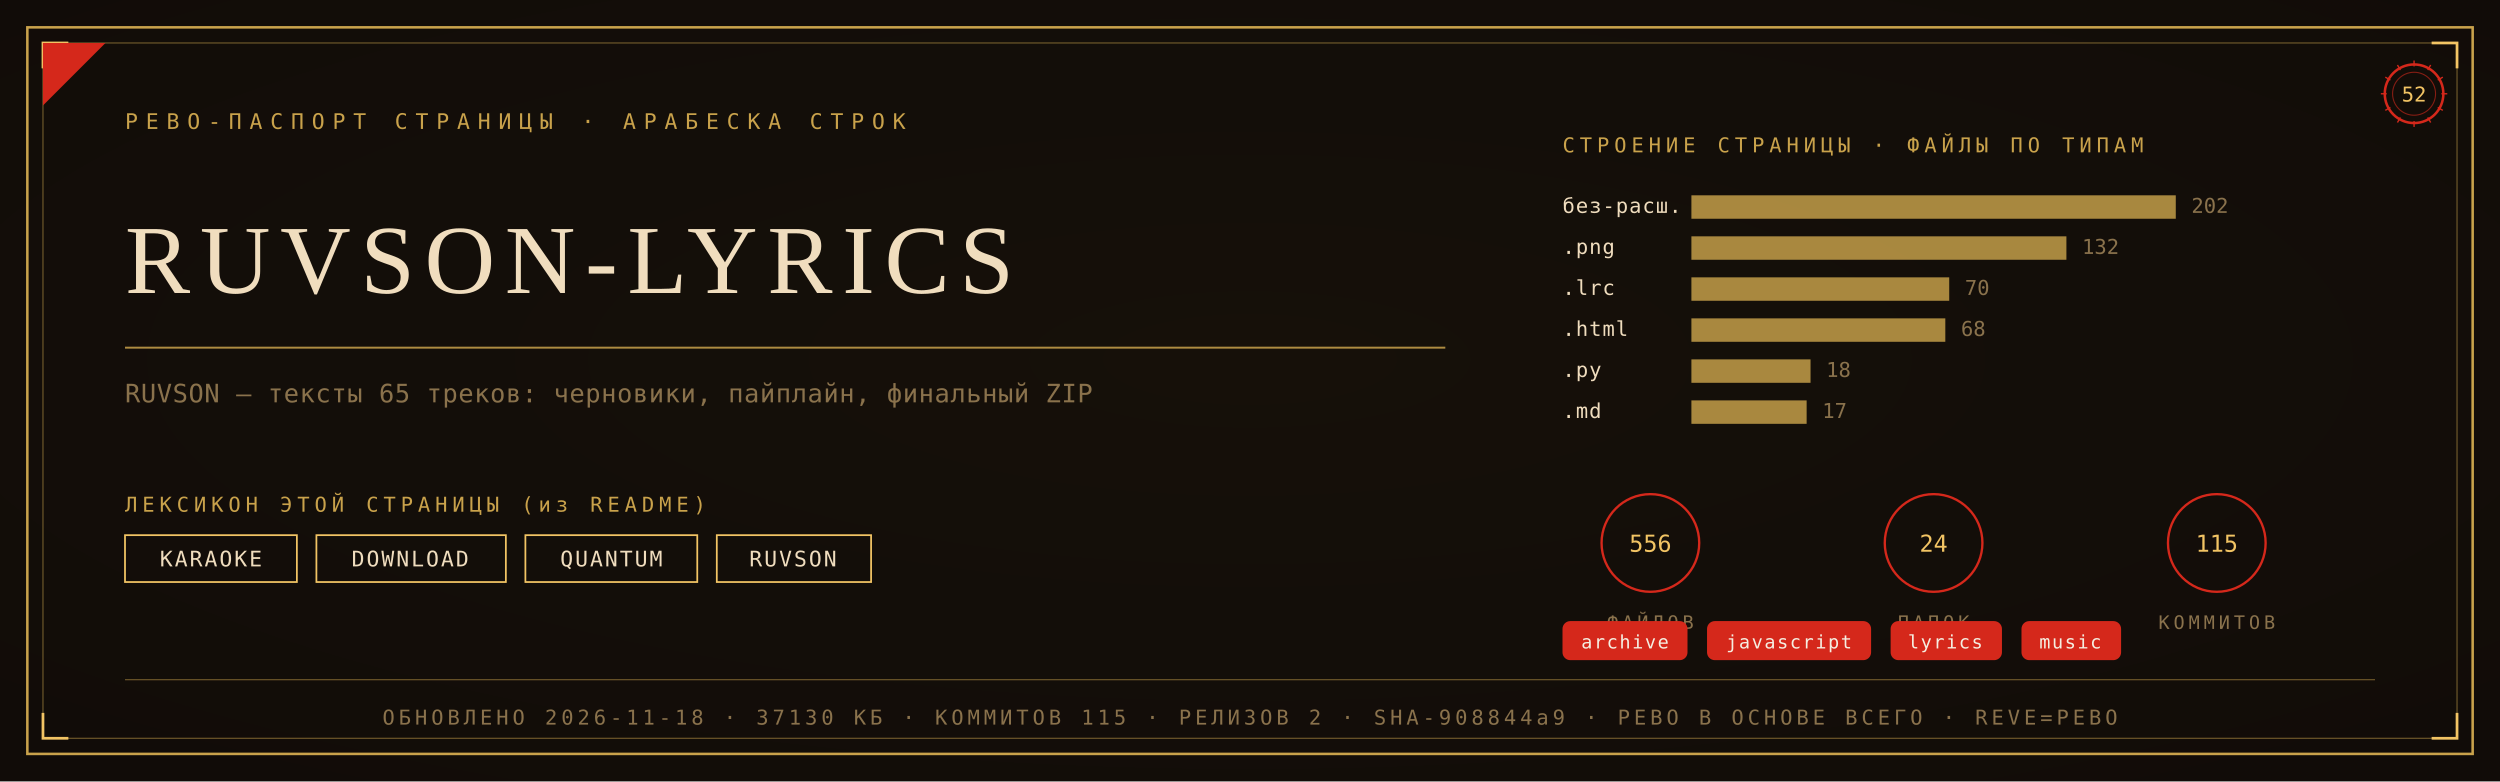
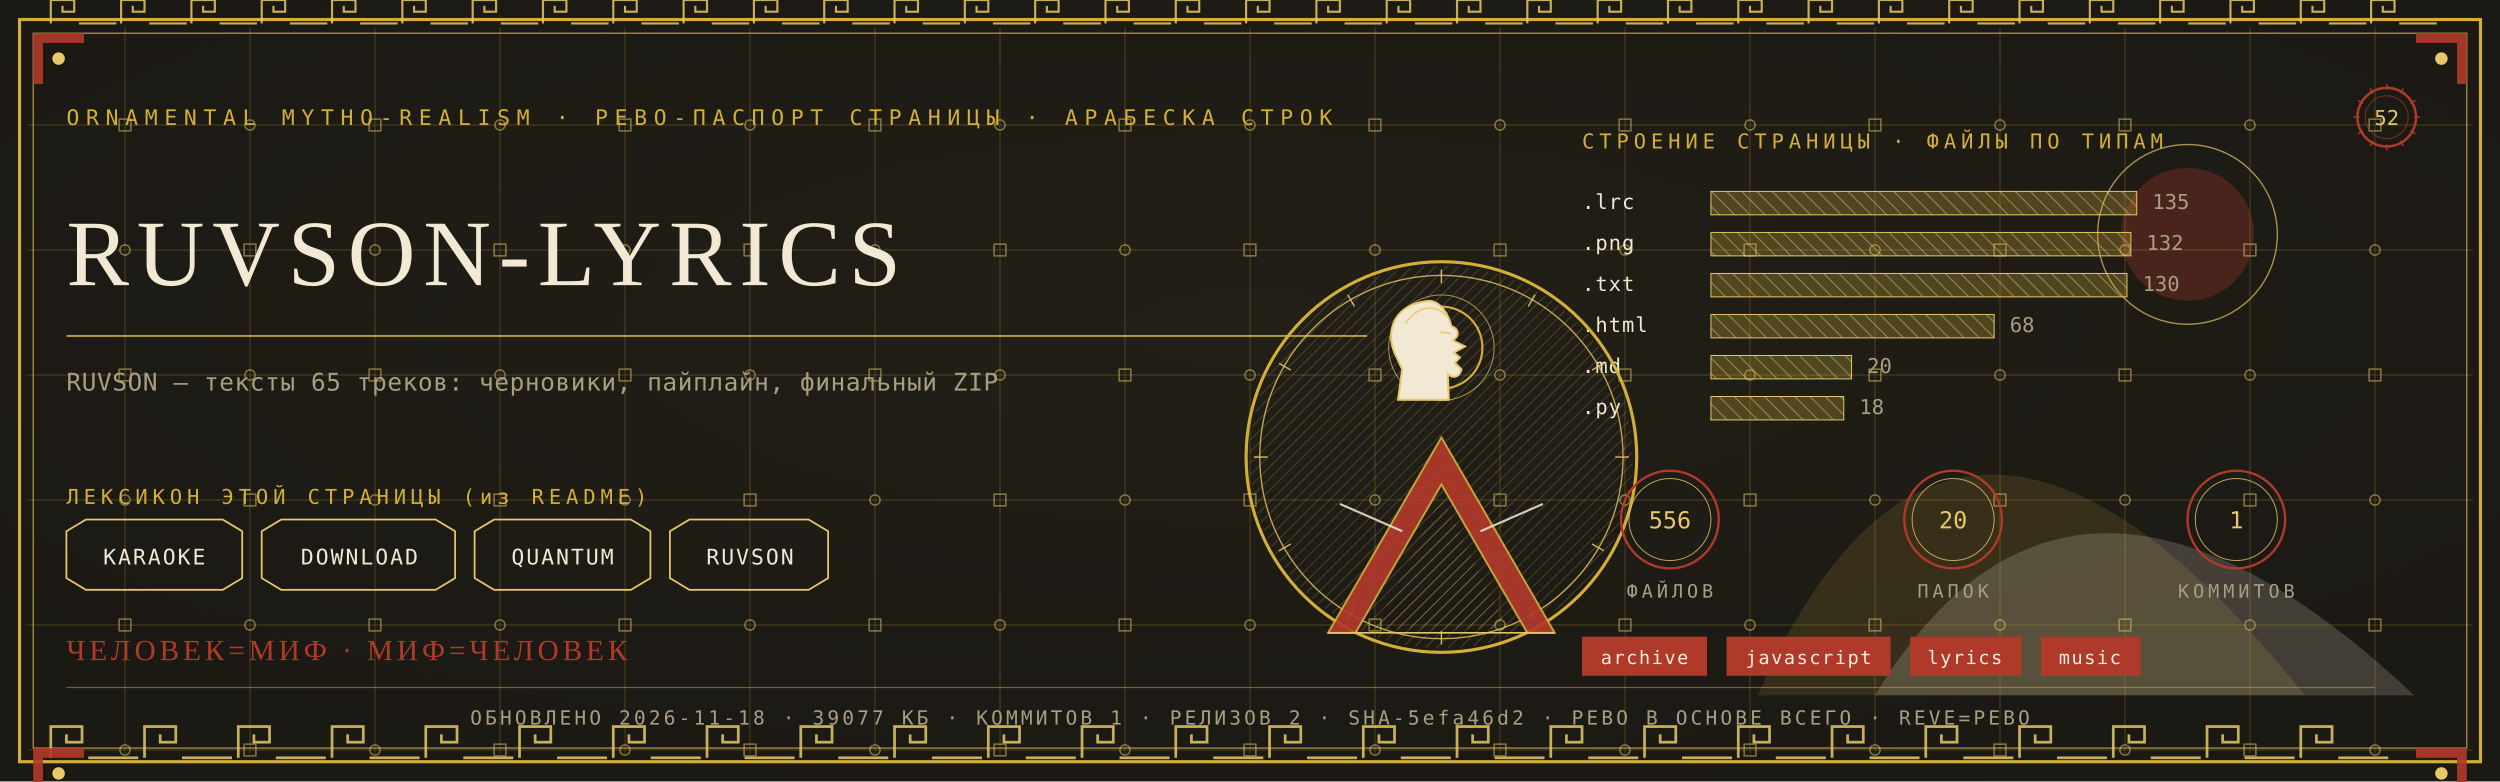
<svg xmlns="http://www.w3.org/2000/svg" viewBox="0 0 1280 400" width="1280" height="400">
  <defs>
-     <radialGradient id="rp52" cx="0.5" cy="0.46" r="1.05">
-       <stop offset="0" stop-color="#171009" />
-       <stop offset="1" stop-color="#0E0A08" />
+     <radialGradient id="rp52" cx="0.5" cy="0.42" r="1.1">
+       <stop offset="0" stop-color="#232017" />
+       <stop offset="1" stop-color="#171512" />
    </radialGradient>
+     <pattern id="hatchm" width="4.2" height="4.2" patternUnits="userSpaceOnUse" patternTransform="rotate(45)">
+       <rect width="4.2" height="4.2" fill="none" />
+       <line x1="0" y1="0" x2="0" y2="4.2" stroke="#E8C868" stroke-width="0.5" />
+     </pattern>
+     <pattern id="hatchv" width="5.5" height="5.5" patternUnits="userSpaceOnUse" patternTransform="rotate(-45)">
+       <rect width="5.5" height="5.5" fill="none" />
+       <line x1="0" y1="0" x2="0" y2="5.5" stroke="#F2E9D4" stroke-width="0.5" />
+     </pattern>
  </defs>
-   <rect width="1280" height="400" fill="#0E0A08" />
-   <rect width="1280" height="400" fill="url(#rp52)" opacity="0.92" />
-   <rect x="14" y="14" width="1252" height="372" fill="none" stroke="#C9A24B" stroke-width="1.3" />
-   <rect x="22" y="22" width="1236" height="356" fill="none" stroke="#C9A24B" stroke-width="0.55" opacity="0.55" />
-   <path d="M 22 35 L 22 22 L 35 22" fill="none" stroke="#F2C464" stroke-width="1.4" />
-   <path d="M 1258 35 L 1258 22 L 1245 22" fill="none" stroke="#F2C464" stroke-width="1.4" />
-   <path d="M 22 365 L 22 378 L 35 378" fill="none" stroke="#F2C464" stroke-width="1.4" />
-   <path d="M 1258 365 L 1258 378 L 1245 378" fill="none" stroke="#F2C464" stroke-width="1.4" />
-   <path d="M 22 54 L 22 22 L 54 22 Z" fill="#D5281B" />
-   <text x="64" y="66" font-family="'Cascadia Mono', ui-monospace, Consolas, monospace" font-size="11" fill="#C9A24B" letter-spacing="4">РЕВО-ПАСПОРТ СТРАНИЦЫ · АРАБЕСКА СТРОК</text>
-   <g transform="translate(1236,48)">
-     <circle r="15" fill="none" stroke="#D5281B" stroke-width="1.3" />
-     <circle r="11" fill="none" stroke="#D5281B" stroke-width="0.55" opacity="0.6" />
-     <text y="4" text-anchor="middle" font-family="'Cascadia Mono', ui-monospace, Consolas, monospace" font-size="10.5" fill="#F2C464">52</text>
-     <g stroke="#D5281B" stroke-width="0.7">
+   <rect width="1280" height="400" fill="#171512" />
+   <rect width="1280" height="400" fill="url(#rp52)" opacity="0.94" />
+   <path d="M 900 356 Q 1000 130 1180 356 Z" fill="#D4AF37" opacity="0.14" />
+   <path d="M 960 356 Q 1060 190 1236 356 Z" fill="#F2E9D4" opacity="0.18" />
+   <circle cx="1120" cy="120" r="34" fill="#B03A2A" opacity="0.30" />
+   <circle cx="1120" cy="120" r="46" fill="none" stroke="#E8C868" stroke-width="0.7" opacity="0.7" />
+   <g stroke="#D4AF37" stroke-width="0.45" opacity="0.30">
+     <line x1="64" y1="14" x2="64" y2="386" />
+     <line x1="128" y1="14" x2="128" y2="386" />
+     <line x1="192" y1="14" x2="192" y2="386" />
+     <line x1="256" y1="14" x2="256" y2="386" />
+     <line x1="320" y1="14" x2="320" y2="386" />
+     <line x1="384" y1="14" x2="384" y2="386" />
+     <line x1="448" y1="14" x2="448" y2="386" />
+     <line x1="512" y1="14" x2="512" y2="386" />
+     <line x1="576" y1="14" x2="576" y2="386" />
+     <line x1="640" y1="14" x2="640" y2="386" />
+     <line x1="704" y1="14" x2="704" y2="386" />
+     <line x1="768" y1="14" x2="768" y2="386" />
+     <line x1="832" y1="14" x2="832" y2="386" />
+     <line x1="896" y1="14" x2="896" y2="386" />
+     <line x1="960" y1="14" x2="960" y2="386" />
+     <line x1="1024" y1="14" x2="1024" y2="386" />
+     <line x1="1088" y1="14" x2="1088" y2="386" />
+     <line x1="1152" y1="14" x2="1152" y2="386" />
+     <line x1="1216" y1="14" x2="1216" y2="386" />
+     <line x1="14" y1="64" x2="1266" y2="64" />
+     <line x1="14" y1="128" x2="1266" y2="128" />
+     <line x1="14" y1="192" x2="1266" y2="192" />
+     <line x1="14" y1="256" x2="1266" y2="256" />
+     <line x1="14" y1="320" x2="1266" y2="320" />
+     <line x1="14" y1="384" x2="1266" y2="384" />
+   </g>
+   <g fill="none" stroke="#E8C868" stroke-width="0.8" opacity="0.5">
+     <rect x="61" y="61" width="6" height="6" />
+     <circle cx="64" cy="128" r="2.6" />
+     <rect x="61" y="189" width="6" height="6" />
+     <circle cx="64" cy="256" r="2.6" />
+     <rect x="61" y="317" width="6" height="6" />
+     <circle cx="64" cy="384" r="2.6" />
+     <circle cx="128" cy="64" r="2.6" />
+     <rect x="125" y="125" width="6" height="6" />
+     <circle cx="128" cy="192" r="2.6" />
+     <rect x="125" y="253" width="6" height="6" />
+     <circle cx="128" cy="320" r="2.6" />
+     <rect x="125" y="381" width="6" height="6" />
+     <rect x="189" y="61" width="6" height="6" />
+     <circle cx="192" cy="128" r="2.6" />
+     <rect x="189" y="189" width="6" height="6" />
+     <circle cx="192" cy="256" r="2.6" />
+     <rect x="189" y="317" width="6" height="6" />
+     <circle cx="192" cy="384" r="2.6" />
+     <circle cx="256" cy="64" r="2.6" />
+     <rect x="253" y="125" width="6" height="6" />
+     <circle cx="256" cy="192" r="2.6" />
+     <rect x="253" y="253" width="6" height="6" />
+     <circle cx="256" cy="320" r="2.6" />
+     <rect x="253" y="381" width="6" height="6" />
+     <rect x="317" y="61" width="6" height="6" />
+     <circle cx="320" cy="128" r="2.6" />
+     <rect x="317" y="189" width="6" height="6" />
+     <circle cx="320" cy="256" r="2.6" />
+     <rect x="317" y="317" width="6" height="6" />
+     <circle cx="320" cy="384" r="2.6" />
+     <circle cx="384" cy="64" r="2.6" />
+     <rect x="381" y="125" width="6" height="6" />
+     <circle cx="384" cy="192" r="2.6" />
+     <rect x="381" y="253" width="6" height="6" />
+     <circle cx="384" cy="320" r="2.6" />
+     <rect x="381" y="381" width="6" height="6" />
+     <rect x="445" y="61" width="6" height="6" />
+     <circle cx="448" cy="128" r="2.6" />
+     <rect x="445" y="189" width="6" height="6" />
+     <circle cx="448" cy="256" r="2.6" />
+     <rect x="445" y="317" width="6" height="6" />
+     <circle cx="448" cy="384" r="2.6" />
+     <circle cx="512" cy="64" r="2.6" />
+     <rect x="509" y="125" width="6" height="6" />
+     <circle cx="512" cy="192" r="2.6" />
+     <rect x="509" y="253" width="6" height="6" />
+     <circle cx="512" cy="320" r="2.6" />
+     <rect x="509" y="381" width="6" height="6" />
+     <rect x="573" y="61" width="6" height="6" />
+     <circle cx="576" cy="128" r="2.6" />
+     <rect x="573" y="189" width="6" height="6" />
+     <circle cx="576" cy="256" r="2.6" />
+     <rect x="573" y="317" width="6" height="6" />
+     <circle cx="576" cy="384" r="2.6" />
+     <circle cx="640" cy="64" r="2.6" />
+     <rect x="637" y="125" width="6" height="6" />
+     <circle cx="640" cy="192" r="2.6" />
+     <rect x="637" y="253" width="6" height="6" />
+     <circle cx="640" cy="320" r="2.6" />
+     <rect x="637" y="381" width="6" height="6" />
+     <rect x="701" y="61" width="6" height="6" />
+     <circle cx="704" cy="128" r="2.6" />
+     <rect x="701" y="189" width="6" height="6" />
+     <circle cx="704" cy="256" r="2.6" />
+     <rect x="701" y="317" width="6" height="6" />
+     <circle cx="704" cy="384" r="2.6" />
+     <circle cx="768" cy="64" r="2.6" />
+     <rect x="765" y="125" width="6" height="6" />
+     <circle cx="768" cy="192" r="2.6" />
+     <rect x="765" y="253" width="6" height="6" />
+     <circle cx="768" cy="320" r="2.6" />
+     <rect x="765" y="381" width="6" height="6" />
+     <rect x="829" y="61" width="6" height="6" />
+     <circle cx="832" cy="128" r="2.6" />
+     <rect x="829" y="189" width="6" height="6" />
+     <circle cx="832" cy="256" r="2.6" />
+     <rect x="829" y="317" width="6" height="6" />
+     <circle cx="832" cy="384" r="2.6" />
+     <circle cx="896" cy="64" r="2.6" />
+     <rect x="893" y="125" width="6" height="6" />
+     <circle cx="896" cy="192" r="2.6" />
+     <rect x="893" y="253" width="6" height="6" />
+     <circle cx="896" cy="320" r="2.6" />
+     <rect x="893" y="381" width="6" height="6" />
+     <rect x="957" y="61" width="6" height="6" />
+     <circle cx="960" cy="128" r="2.6" />
+     <rect x="957" y="189" width="6" height="6" />
+     <circle cx="960" cy="256" r="2.6" />
+     <rect x="957" y="317" width="6" height="6" />
+     <circle cx="960" cy="384" r="2.6" />
+     <circle cx="1024" cy="64" r="2.6" />
+     <rect x="1021" y="125" width="6" height="6" />
+     <circle cx="1024" cy="192" r="2.6" />
+     <rect x="1021" y="253" width="6" height="6" />
+     <circle cx="1024" cy="320" r="2.6" />
+     <rect x="1021" y="381" width="6" height="6" />
+     <rect x="1085" y="61" width="6" height="6" />
+     <circle cx="1088" cy="128" r="2.6" />
+     <rect x="1085" y="189" width="6" height="6" />
+     <circle cx="1088" cy="256" r="2.6" />
+     <rect x="1085" y="317" width="6" height="6" />
+     <circle cx="1088" cy="384" r="2.6" />
+     <circle cx="1152" cy="64" r="2.6" />
+     <rect x="1149" y="125" width="6" height="6" />
+     <circle cx="1152" cy="192" r="2.6" />
+     <rect x="1149" y="253" width="6" height="6" />
+     <circle cx="1152" cy="320" r="2.6" />
+     <rect x="1149" y="381" width="6" height="6" />
+     <rect x="1213" y="61" width="6" height="6" />
+     <circle cx="1216" cy="128" r="2.6" />
+     <rect x="1213" y="189" width="6" height="6" />
+     <circle cx="1216" cy="256" r="2.6" />
+     <rect x="1213" y="317" width="6" height="6" />
+     <circle cx="1216" cy="384" r="2.6" />
+   </g>
+   <rect x="10" y="10" width="1260" height="380" fill="none" stroke="#D4AF37" stroke-width="1.6" />
+   <rect x="17" y="17" width="1246" height="366" fill="none" stroke="#E8C868" stroke-width="0.6" opacity="0.75" />
+   <g fill="none" stroke="#E8C868" stroke-width="1.4" opacity="0.85">
+     <path d="M 26 388 L 26 372 L 42 372 L 42 380.0 L 34.0 380.0 L 34.0 376.0" />
+     <line x1="45.2" y1="388" x2="70.8" y2="388" />
+     <path d="M 74 388 L 74 372 L 90 372 L 90 380.0 L 82.0 380.0 L 82.0 376.0" />
+     <line x1="93.2" y1="388" x2="118.8" y2="388" />
+     <path d="M 122 388 L 122 372 L 138 372 L 138 380.0 L 130.0 380.0 L 130.0 376.0" />
+     <line x1="141.2" y1="388" x2="166.8" y2="388" />
+     <path d="M 170 388 L 170 372 L 186 372 L 186 380.0 L 178.0 380.0 L 178.0 376.0" />
+     <line x1="189.2" y1="388" x2="214.8" y2="388" />
+     <path d="M 218 388 L 218 372 L 234 372 L 234 380.0 L 226.0 380.0 L 226.0 376.0" />
+     <line x1="237.2" y1="388" x2="262.8" y2="388" />
+     <path d="M 266 388 L 266 372 L 282 372 L 282 380.0 L 274.0 380.0 L 274.0 376.0" />
+     <line x1="285.2" y1="388" x2="310.8" y2="388" />
+     <path d="M 314 388 L 314 372 L 330 372 L 330 380.0 L 322.0 380.0 L 322.0 376.0" />
+     <line x1="333.2" y1="388" x2="358.8" y2="388" />
+     <path d="M 362 388 L 362 372 L 378 372 L 378 380.0 L 370.0 380.0 L 370.0 376.0" />
+     <line x1="381.2" y1="388" x2="406.8" y2="388" />
+     <path d="M 410 388 L 410 372 L 426 372 L 426 380.0 L 418.0 380.0 L 418.0 376.0" />
+     <line x1="429.2" y1="388" x2="454.8" y2="388" />
+     <path d="M 458 388 L 458 372 L 474 372 L 474 380.0 L 466.0 380.0 L 466.0 376.0" />
+     <line x1="477.2" y1="388" x2="502.8" y2="388" />
+     <path d="M 506 388 L 506 372 L 522 372 L 522 380.0 L 514.0 380.0 L 514.0 376.0" />
+     <line x1="525.2" y1="388" x2="550.8" y2="388" />
+     <path d="M 554 388 L 554 372 L 570 372 L 570 380.0 L 562.0 380.0 L 562.0 376.0" />
+     <line x1="573.2" y1="388" x2="598.8" y2="388" />
+     <path d="M 602 388 L 602 372 L 618 372 L 618 380.0 L 610.0 380.0 L 610.0 376.0" />
+     <line x1="621.2" y1="388" x2="646.8" y2="388" />
+     <path d="M 650 388 L 650 372 L 666 372 L 666 380.0 L 658.0 380.0 L 658.0 376.0" />
+     <line x1="669.2" y1="388" x2="694.8" y2="388" />
+     <path d="M 698 388 L 698 372 L 714 372 L 714 380.0 L 706.0 380.0 L 706.0 376.0" />
+     <line x1="717.2" y1="388" x2="742.8" y2="388" />
+     <path d="M 746 388 L 746 372 L 762 372 L 762 380.0 L 754.0 380.0 L 754.0 376.0" />
+     <line x1="765.2" y1="388" x2="790.8" y2="388" />
+     <path d="M 794 388 L 794 372 L 810 372 L 810 380.0 L 802.0 380.0 L 802.0 376.0" />
+     <line x1="813.2" y1="388" x2="838.8" y2="388" />
+     <path d="M 842 388 L 842 372 L 858 372 L 858 380.0 L 850.0 380.0 L 850.0 376.0" />
+     <line x1="861.2" y1="388" x2="886.8" y2="388" />
+     <path d="M 890 388 L 890 372 L 906 372 L 906 380.0 L 898.0 380.0 L 898.0 376.0" />
+     <line x1="909.2" y1="388" x2="934.8" y2="388" />
+     <path d="M 938 388 L 938 372 L 954 372 L 954 380.0 L 946.0 380.0 L 946.0 376.0" />
+     <line x1="957.2" y1="388" x2="982.8" y2="388" />
+     <path d="M 986 388 L 986 372 L 1002 372 L 1002 380.0 L 994.0 380.0 L 994.0 376.0" />
+     <line x1="1005.2" y1="388" x2="1030.8" y2="388" />
+     <path d="M 1034 388 L 1034 372 L 1050 372 L 1050 380.0 L 1042.0 380.0 L 1042.0 376.0" />
+     <line x1="1053.2" y1="388" x2="1078.8" y2="388" />
+     <path d="M 1082 388 L 1082 372 L 1098 372 L 1098 380.0 L 1090.0 380.0 L 1090.0 376.0" />
+     <line x1="1101.2" y1="388" x2="1126.8" y2="388" />
+     <path d="M 1130 388 L 1130 372 L 1146 372 L 1146 380.0 L 1138.0 380.0 L 1138.0 376.0" />
+     <line x1="1149.2" y1="388" x2="1174.8" y2="388" />
+     <path d="M 1178 388 L 1178 372 L 1194 372 L 1194 380.0 L 1186.0 380.0 L 1186.0 376.0" />
+     <line x1="1197.2" y1="388" x2="1222.8" y2="388" />
+   </g>
+   <g fill="none" stroke="#E8C868" stroke-width="1.1" opacity="0.85">
+     <path d="M 26 12 L 26 0 L 38 0 L 38 6.0 L 32.0 6.0 L 32.0 3.0" />
+     <line x1="40.4" y1="12" x2="59.6" y2="12" />
+     <path d="M 62 12 L 62 0 L 74 0 L 74 6.0 L 68.0 6.0 L 68.0 3.0" />
+     <line x1="76.4" y1="12" x2="95.6" y2="12" />
+     <path d="M 98 12 L 98 0 L 110 0 L 110 6.0 L 104.0 6.0 L 104.0 3.0" />
+     <line x1="112.4" y1="12" x2="131.6" y2="12" />
+     <path d="M 134 12 L 134 0 L 146 0 L 146 6.0 L 140.0 6.0 L 140.0 3.0" />
+     <line x1="148.4" y1="12" x2="167.6" y2="12" />
+     <path d="M 170 12 L 170 0 L 182 0 L 182 6.0 L 176.0 6.0 L 176.0 3.0" />
+     <line x1="184.4" y1="12" x2="203.6" y2="12" />
+     <path d="M 206 12 L 206 0 L 218 0 L 218 6.0 L 212.0 6.0 L 212.0 3.0" />
+     <line x1="220.4" y1="12" x2="239.6" y2="12" />
+     <path d="M 242 12 L 242 0 L 254 0 L 254 6.0 L 248.0 6.0 L 248.0 3.0" />
+     <line x1="256.4" y1="12" x2="275.6" y2="12" />
+     <path d="M 278 12 L 278 0 L 290 0 L 290 6.0 L 284.0 6.0 L 284.0 3.0" />
+     <line x1="292.4" y1="12" x2="311.6" y2="12" />
+     <path d="M 314 12 L 314 0 L 326 0 L 326 6.0 L 320.0 6.0 L 320.0 3.0" />
+     <line x1="328.4" y1="12" x2="347.6" y2="12" />
+     <path d="M 350 12 L 350 0 L 362 0 L 362 6.0 L 356.0 6.0 L 356.0 3.0" />
+     <line x1="364.4" y1="12" x2="383.6" y2="12" />
+     <path d="M 386 12 L 386 0 L 398 0 L 398 6.0 L 392.0 6.0 L 392.0 3.0" />
+     <line x1="400.4" y1="12" x2="419.6" y2="12" />
+     <path d="M 422 12 L 422 0 L 434 0 L 434 6.0 L 428.0 6.0 L 428.0 3.0" />
+     <line x1="436.4" y1="12" x2="455.6" y2="12" />
+     <path d="M 458 12 L 458 0 L 470 0 L 470 6.0 L 464.0 6.0 L 464.0 3.0" />
+     <line x1="472.4" y1="12" x2="491.6" y2="12" />
+     <path d="M 494 12 L 494 0 L 506 0 L 506 6.0 L 500.0 6.0 L 500.0 3.0" />
+     <line x1="508.4" y1="12" x2="527.6" y2="12" />
+     <path d="M 530 12 L 530 0 L 542 0 L 542 6.0 L 536.0 6.0 L 536.0 3.0" />
+     <line x1="544.4" y1="12" x2="563.6" y2="12" />
+     <path d="M 566 12 L 566 0 L 578 0 L 578 6.0 L 572.0 6.0 L 572.0 3.0" />
+     <line x1="580.4" y1="12" x2="599.6" y2="12" />
+     <path d="M 602 12 L 602 0 L 614 0 L 614 6.0 L 608.0 6.0 L 608.0 3.0" />
+     <line x1="616.4" y1="12" x2="635.6" y2="12" />
+     <path d="M 638 12 L 638 0 L 650 0 L 650 6.0 L 644.0 6.0 L 644.0 3.0" />
+     <line x1="652.4" y1="12" x2="671.6" y2="12" />
+     <path d="M 674 12 L 674 0 L 686 0 L 686 6.0 L 680.0 6.0 L 680.0 3.0" />
+     <line x1="688.4" y1="12" x2="707.6" y2="12" />
+     <path d="M 710 12 L 710 0 L 722 0 L 722 6.0 L 716.0 6.0 L 716.0 3.0" />
+     <line x1="724.4" y1="12" x2="743.6" y2="12" />
+     <path d="M 746 12 L 746 0 L 758 0 L 758 6.0 L 752.0 6.0 L 752.0 3.0" />
+     <line x1="760.4" y1="12" x2="779.6" y2="12" />
+     <path d="M 782 12 L 782 0 L 794 0 L 794 6.0 L 788.0 6.0 L 788.0 3.0" />
+     <line x1="796.4" y1="12" x2="815.6" y2="12" />
+     <path d="M 818 12 L 818 0 L 830 0 L 830 6.0 L 824.0 6.0 L 824.0 3.0" />
+     <line x1="832.4" y1="12" x2="851.6" y2="12" />
+     <path d="M 854 12 L 854 0 L 866 0 L 866 6.0 L 860.0 6.0 L 860.0 3.0" />
+     <line x1="868.4" y1="12" x2="887.6" y2="12" />
+     <path d="M 890 12 L 890 0 L 902 0 L 902 6.0 L 896.0 6.0 L 896.0 3.0" />
+     <line x1="904.4" y1="12" x2="923.6" y2="12" />
+     <path d="M 926 12 L 926 0 L 938 0 L 938 6.0 L 932.0 6.0 L 932.0 3.0" />
+     <line x1="940.4" y1="12" x2="959.6" y2="12" />
+     <path d="M 962 12 L 962 0 L 974 0 L 974 6.0 L 968.0 6.0 L 968.0 3.0" />
+     <line x1="976.4" y1="12" x2="995.6" y2="12" />
+     <path d="M 998 12 L 998 0 L 1010 0 L 1010 6.0 L 1004.0 6.0 L 1004.0 3.0" />
+     <line x1="1012.4" y1="12" x2="1031.6" y2="12" />
+     <path d="M 1034 12 L 1034 0 L 1046 0 L 1046 6.0 L 1040.0 6.0 L 1040.0 3.0" />
+     <line x1="1048.4" y1="12" x2="1067.6" y2="12" />
+     <path d="M 1070 12 L 1070 0 L 1082 0 L 1082 6.0 L 1076.0 6.0 L 1076.0 3.0" />
+     <line x1="1084.4" y1="12" x2="1103.6" y2="12" />
+     <path d="M 1106 12 L 1106 0 L 1118 0 L 1118 6.0 L 1112.0 6.0 L 1112.0 3.0" />
+     <line x1="1120.4" y1="12" x2="1139.6" y2="12" />
+     <path d="M 1142 12 L 1142 0 L 1154 0 L 1154 6.0 L 1148.0 6.0 L 1148.0 3.0" />
+     <line x1="1156.4" y1="12" x2="1175.6" y2="12" />
+     <path d="M 1178 12 L 1178 0 L 1190 0 L 1190 6.0 L 1184.0 6.0 L 1184.0 3.0" />
+     <line x1="1192.4" y1="12" x2="1211.6" y2="12" />
+     <path d="M 1214 12 L 1214 0 L 1226 0 L 1226 6.0 L 1220.0 6.0 L 1220.0 3.0" />
+     <line x1="1228.4" y1="12" x2="1247.6" y2="12" />
+   </g>
+   <g transform="translate(17,17) scale(1,1)">
+     <path d="M 0 0 L 26 0 L 26 5 L 5 5 L 5 26 L 0 26 Z" fill="#B03A2A" opacity="0.9" />
+     <circle cx="13" cy="13" r="3.2" fill="#E8C868" />
+   </g>
+   <g transform="translate(1263,17) scale(-1,1)">
+     <path d="M 0 0 L 26 0 L 26 5 L 5 5 L 5 26 L 0 26 Z" fill="#B03A2A" opacity="0.9" />
+     <circle cx="13" cy="13" r="3.2" fill="#E8C868" />
+   </g>
+   <g transform="translate(17,383) scale(1,1)">
+     <path d="M 0 0 L 26 0 L 26 5 L 5 5 L 5 26 L 0 26 Z" fill="#B03A2A" opacity="0.9" />
+     <circle cx="13" cy="13" r="3.2" fill="#E8C868" />
+   </g>
+   <g transform="translate(1263,383) scale(-1,1)">
+     <path d="M 0 0 L 26 0 L 26 5 L 5 5 L 5 26 L 0 26 Z" fill="#B03A2A" opacity="0.9" />
+     <circle cx="13" cy="13" r="3.2" fill="#E8C868" />
+   </g>
+   <text x="34" y="64" font-family="'Cascadia Mono', ui-monospace, Consolas, monospace" font-size="11" fill="#D4AF37" letter-spacing="3.4">ORNAMENTAL MYTHO-REALISM · РЕВО-ПАСПОРТ СТРАНИЦЫ · АРАБЕСКА СТРОК</text>
+   <g transform="translate(1222,60)">
+     <circle r="15" fill="none" stroke="#B03A2A" stroke-width="1.3" />
+     <circle r="11" fill="none" stroke="#B03A2A" stroke-width="0.55" opacity="0.6" />
+     <text y="4" text-anchor="middle" font-family="'Cascadia Mono', ui-monospace, Consolas, monospace" font-size="10.5" fill="#E8C868">52</text>
+     <g stroke="#B03A2A" stroke-width="0.7">
      <line x1="0" y1="-17" x2="0" y2="-14" transform="rotate(0)" />
      <line x1="0" y1="-17" x2="0" y2="-14" transform="rotate(30)" />
      <line x1="0" y1="-17" x2="0" y2="-14" transform="rotate(60)" />
      <line x1="0" y1="-17" x2="0" y2="-14" transform="rotate(90)" />
      <line x1="0" y1="-17" x2="0" y2="-14" transform="rotate(120)" />
      <line x1="0" y1="-17" x2="0" y2="-14" transform="rotate(150)" />
      <line x1="0" y1="-17" x2="0" y2="-14" transform="rotate(180)" />
      <line x1="0" y1="-17" x2="0" y2="-14" transform="rotate(210)" />
      <line x1="0" y1="-17" x2="0" y2="-14" transform="rotate(240)" />
      <line x1="0" y1="-17" x2="0" y2="-14" transform="rotate(270)" />
      <line x1="0" y1="-17" x2="0" y2="-14" transform="rotate(300)" />
      <line x1="0" y1="-17" x2="0" y2="-14" transform="rotate(330)" />
    </g>
  </g>
-   <text x="64" y="150" font-family="Georgia, 'Times New Roman', serif" font-size="50.0" fill="#F0DDBE" letter-spacing="5">RUVSON-LYRICS</text>
-   <line x1="64" y1="178" x2="740" y2="178" stroke="#C9A24B" stroke-width="1" opacity="0.85" />
-   <text x="64" y="206" font-family="'Cascadia Mono', ui-monospace, Consolas, monospace" font-size="13" fill="#8A724C" letter-spacing="0.3">RUVSON — тексты 65 треков: черновики, пайплайн, финальный ZIP</text>
-   <text x="64" y="262" font-family="'Cascadia Mono', ui-monospace, Consolas, monospace" font-size="10.5" fill="#C9A24B" letter-spacing="2.5">ЛЕКСИКОН ЭТОЙ СТРАНИЦЫ (из README)</text>
-   <rect x="64" y="274" width="88" height="24" fill="none" stroke="#F2C464" stroke-width="0.9" />
-   <text x="108" y="290" text-anchor="middle" font-family="'Cascadia Mono', ui-monospace, Consolas, monospace" font-size="11" fill="#F0DDBE" letter-spacing="1">KARAOKE</text>
-   <rect x="162" y="274" width="97" height="24" fill="none" stroke="#F2C464" stroke-width="0.9" />
-   <text x="210" y="290" text-anchor="middle" font-family="'Cascadia Mono', ui-monospace, Consolas, monospace" font-size="11" fill="#F0DDBE" letter-spacing="1">DOWNLOAD</text>
-   <rect x="269" y="274" width="88" height="24" fill="none" stroke="#F2C464" stroke-width="0.9" />
-   <text x="313" y="290" text-anchor="middle" font-family="'Cascadia Mono', ui-monospace, Consolas, monospace" font-size="11" fill="#F0DDBE" letter-spacing="1">QUANTUM</text>
-   <rect x="367" y="274" width="79" height="24" fill="none" stroke="#F2C464" stroke-width="0.9" />
-   <text x="406" y="290" text-anchor="middle" font-family="'Cascadia Mono', ui-monospace, Consolas, monospace" font-size="11" fill="#F0DDBE" letter-spacing="1">RUVSON</text>
-   <text x="800" y="78" font-family="'Cascadia Mono', ui-monospace, Consolas, monospace" font-size="10.5" fill="#C9A24B" letter-spacing="2.5">СТРОЕНИЕ СТРАНИЦЫ · ФАЙЛЫ ПО ТИПАМ</text>
-   <text x="800" y="109" font-family="'Cascadia Mono', ui-monospace, Consolas, monospace" font-size="10.5" fill="#F0DDBE" letter-spacing="0.5">без-расш.</text>
-   <rect x="866" y="100" width="248" height="12" fill="#C9A24B" opacity="0.82" />
-   <text x="1122" y="109" font-family="'Cascadia Mono', ui-monospace, Consolas, monospace" font-size="10.5" fill="#8A724C">202</text>
-   <text x="800" y="130" font-family="'Cascadia Mono', ui-monospace, Consolas, monospace" font-size="10.5" fill="#F0DDBE" letter-spacing="0.5">.png</text>
-   <rect x="866" y="121" width="192" height="12" fill="#C9A24B" opacity="0.82" />
-   <text x="1066" y="130" font-family="'Cascadia Mono', ui-monospace, Consolas, monospace" font-size="10.5" fill="#8A724C">132</text>
-   <text x="800" y="151" font-family="'Cascadia Mono', ui-monospace, Consolas, monospace" font-size="10.5" fill="#F0DDBE" letter-spacing="0.5">.lrc</text>
-   <rect x="866" y="142" width="132" height="12" fill="#C9A24B" opacity="0.82" />
-   <text x="1006" y="151" font-family="'Cascadia Mono', ui-monospace, Consolas, monospace" font-size="10.5" fill="#8A724C">70</text>
-   <text x="800" y="172" font-family="'Cascadia Mono', ui-monospace, Consolas, monospace" font-size="10.5" fill="#F0DDBE" letter-spacing="0.5">.html</text>
-   <rect x="866" y="163" width="130" height="12" fill="#C9A24B" opacity="0.82" />
-   <text x="1004" y="172" font-family="'Cascadia Mono', ui-monospace, Consolas, monospace" font-size="10.5" fill="#8A724C">68</text>
-   <text x="800" y="193" font-family="'Cascadia Mono', ui-monospace, Consolas, monospace" font-size="10.5" fill="#F0DDBE" letter-spacing="0.5">.py</text>
-   <rect x="866" y="184" width="61" height="12" fill="#C9A24B" opacity="0.82" />
-   <text x="935" y="193" font-family="'Cascadia Mono', ui-monospace, Consolas, monospace" font-size="10.5" fill="#8A724C">18</text>
-   <text x="800" y="214" font-family="'Cascadia Mono', ui-monospace, Consolas, monospace" font-size="10.5" fill="#F0DDBE" letter-spacing="0.5">.md</text>
-   <rect x="866" y="205" width="59" height="12" fill="#C9A24B" opacity="0.82" />
-   <text x="933" y="214" font-family="'Cascadia Mono', ui-monospace, Consolas, monospace" font-size="10.5" fill="#8A724C">17</text>
-   <g transform="translate(845,278)">
-     <circle r="25" fill="none" stroke="#D5281B" stroke-width="1.2" />
-     <text y="4.5" text-anchor="middle" font-family="'Cascadia Mono', ui-monospace, Consolas, monospace" font-size="12" fill="#F2C464">556</text>
-     <text y="44" text-anchor="middle" font-family="'Cascadia Mono', ui-monospace, Consolas, monospace" font-size="9.5" fill="#8A724C" letter-spacing="2">ФАЙЛОВ</text>
-   </g>
-   <g transform="translate(990,278)">
-     <circle r="25" fill="none" stroke="#D5281B" stroke-width="1.2" />
-     <text y="4.5" text-anchor="middle" font-family="'Cascadia Mono', ui-monospace, Consolas, monospace" font-size="12" fill="#F2C464">24</text>
-     <text y="44" text-anchor="middle" font-family="'Cascadia Mono', ui-monospace, Consolas, monospace" font-size="9.5" fill="#8A724C" letter-spacing="2">ПАПОК</text>
-   </g>
-   <g transform="translate(1135,278)">
-     <circle r="25" fill="none" stroke="#D5281B" stroke-width="1.2" />
-     <text y="4.5" text-anchor="middle" font-family="'Cascadia Mono', ui-monospace, Consolas, monospace" font-size="12" fill="#F2C464">115</text>
-     <text y="44" text-anchor="middle" font-family="'Cascadia Mono', ui-monospace, Consolas, monospace" font-size="9.5" fill="#8A724C" letter-spacing="2">КОММИТОВ</text>
-   </g>
-   <rect x="800" y="318" rx="4" width="64" height="20" fill="#D5281B" />
-   <text x="832" y="332" text-anchor="middle" font-family="'Cascadia Mono', ui-monospace, Consolas, monospace" font-size="9.5" fill="#F5EFE2" letter-spacing="0.8">archive</text>
-   <rect x="874" y="318" rx="4" width="84" height="20" fill="#D5281B" />
-   <text x="916" y="332" text-anchor="middle" font-family="'Cascadia Mono', ui-monospace, Consolas, monospace" font-size="9.5" fill="#F5EFE2" letter-spacing="0.8">javascript</text>
-   <rect x="968" y="318" rx="4" width="57" height="20" fill="#D5281B" />
-   <text x="996" y="332" text-anchor="middle" font-family="'Cascadia Mono', ui-monospace, Consolas, monospace" font-size="9.5" fill="#F5EFE2" letter-spacing="0.8">lyrics</text>
-   <rect x="1035" y="318" rx="4" width="51" height="20" fill="#D5281B" />
-   <text x="1060" y="332" text-anchor="middle" font-family="'Cascadia Mono', ui-monospace, Consolas, monospace" font-size="9.5" fill="#F5EFE2" letter-spacing="0.8">music</text>
-   <line x1="64" y1="348" x2="1216" y2="348" stroke="#C9A24B" stroke-width="0.6" opacity="0.5" />
-   <text x="640" y="371" text-anchor="middle" font-family="'Cascadia Mono', ui-monospace, Consolas, monospace" font-size="10.5" fill="#8A724C" letter-spacing="2">ОБНОВЛЕНО 2026-11-18 · 37130 КБ · КОММИТОВ 115 · РЕЛИЗОВ 2 · SHA-908844a9 · РЕВО В ОСНОВЕ ВСЕГО · REVE=РЕВО</text>
+   <text x="34" y="146" font-family="Georgia, 'Times New Roman', serif" font-size="48.0" fill="#F2E9D4" letter-spacing="4">RUVSON-LYRICS</text>
+   <line x1="34" y1="172" x2="700" y2="172" stroke="#D4AF37" stroke-width="1" opacity="0.85" />
+   <text x="34" y="200" font-family="'Cascadia Mono', ui-monospace, Consolas, monospace" font-size="12.5" fill="#A99E82" letter-spacing="0.3">RUVSON — тексты 65 треков: черновики, пайплайн, финальный ZIP</text>
+   <text x="34" y="258" font-family="'Cascadia Mono', ui-monospace, Consolas, monospace" font-size="10.5" fill="#D4AF37" letter-spacing="2.5">ЛЕКСИКОН ЭТОЙ СТРАНИЦЫ (из README)</text>
+   <path d="M 34 272 L 44 266 L 114 266 L 124 272 L 124 296 L 114 302 L 44 302 L 34 296 Z" fill="none" stroke="#E8C868" stroke-width="0.9" />
+   <text x="79" y="289" text-anchor="middle" font-family="'Cascadia Mono', ui-monospace, Consolas, monospace" font-size="11" fill="#F2E9D4" letter-spacing="1">KARAOKE</text>
+   <path d="M 134 272 L 144 266 L 223 266 L 233 272 L 233 296 L 223 302 L 144 302 L 134 296 Z" fill="none" stroke="#E8C868" stroke-width="0.9" />
+   <text x="184" y="289" text-anchor="middle" font-family="'Cascadia Mono', ui-monospace, Consolas, monospace" font-size="11" fill="#F2E9D4" letter-spacing="1">DOWNLOAD</text>
+   <path d="M 243 272 L 253 266 L 323 266 L 333 272 L 333 296 L 323 302 L 253 302 L 243 296 Z" fill="none" stroke="#E8C868" stroke-width="0.9" />
+   <text x="288" y="289" text-anchor="middle" font-family="'Cascadia Mono', ui-monospace, Consolas, monospace" font-size="11" fill="#F2E9D4" letter-spacing="1">QUANTUM</text>
+   <path d="M 343 272 L 353 266 L 414 266 L 424 272 L 424 296 L 414 302 L 353 302 L 343 296 Z" fill="none" stroke="#E8C868" stroke-width="0.9" />
+   <text x="384" y="289" text-anchor="middle" font-family="'Cascadia Mono', ui-monospace, Consolas, monospace" font-size="11" fill="#F2E9D4" letter-spacing="1">RUVSON</text>
+   <text x="810" y="76" font-family="'Cascadia Mono', ui-monospace, Consolas, monospace" font-size="10.5" fill="#D4AF37" letter-spacing="2.5">СТРОЕНИЕ СТРАНИЦЫ · ФАЙЛЫ ПО ТИПАМ</text>
+   <text x="810" y="107" font-family="'Cascadia Mono', ui-monospace, Consolas, monospace" font-size="10.5" fill="#F2E9D4" letter-spacing="0.5">.lrc</text>
+   <rect x="876" y="98" width="218" height="12" fill="url(#hatchv)" opacity="0.9" />
+   <rect x="876" y="98" width="218" height="12" fill="#D4AF37" opacity="0.28" />
+   <rect x="876" y="98" width="218" height="12" fill="none" stroke="#E8C868" stroke-width="0.5" />
+   <text x="1102" y="107" font-family="'Cascadia Mono', ui-monospace, Consolas, monospace" font-size="10.5" fill="#A99E82">135</text>
+   <text x="810" y="128" font-family="'Cascadia Mono', ui-monospace, Consolas, monospace" font-size="10.5" fill="#F2E9D4" letter-spacing="0.5">.png</text>
+   <rect x="876" y="119" width="215" height="12" fill="url(#hatchv)" opacity="0.9" />
+   <rect x="876" y="119" width="215" height="12" fill="#D4AF37" opacity="0.28" />
+   <rect x="876" y="119" width="215" height="12" fill="none" stroke="#E8C868" stroke-width="0.5" />
+   <text x="1099" y="128" font-family="'Cascadia Mono', ui-monospace, Consolas, monospace" font-size="10.5" fill="#A99E82">132</text>
+   <text x="810" y="149" font-family="'Cascadia Mono', ui-monospace, Consolas, monospace" font-size="10.5" fill="#F2E9D4" letter-spacing="0.5">.txt</text>
+   <rect x="876" y="140" width="213" height="12" fill="url(#hatchv)" opacity="0.9" />
+   <rect x="876" y="140" width="213" height="12" fill="#D4AF37" opacity="0.28" />
+   <rect x="876" y="140" width="213" height="12" fill="none" stroke="#E8C868" stroke-width="0.5" />
+   <text x="1097" y="149" font-family="'Cascadia Mono', ui-monospace, Consolas, monospace" font-size="10.5" fill="#A99E82">130</text>
+   <text x="810" y="170" font-family="'Cascadia Mono', ui-monospace, Consolas, monospace" font-size="10.5" fill="#F2E9D4" letter-spacing="0.5">.html</text>
+   <rect x="876" y="161" width="145" height="12" fill="url(#hatchv)" opacity="0.9" />
+   <rect x="876" y="161" width="145" height="12" fill="#D4AF37" opacity="0.28" />
+   <rect x="876" y="161" width="145" height="12" fill="none" stroke="#E8C868" stroke-width="0.5" />
+   <text x="1029" y="170" font-family="'Cascadia Mono', ui-monospace, Consolas, monospace" font-size="10.5" fill="#A99E82">68</text>
+   <text x="810" y="191" font-family="'Cascadia Mono', ui-monospace, Consolas, monospace" font-size="10.5" fill="#F2E9D4" letter-spacing="0.5">.md</text>
+   <rect x="876" y="182" width="72" height="12" fill="url(#hatchv)" opacity="0.9" />
+   <rect x="876" y="182" width="72" height="12" fill="#D4AF37" opacity="0.28" />
+   <rect x="876" y="182" width="72" height="12" fill="none" stroke="#E8C868" stroke-width="0.5" />
+   <text x="956" y="191" font-family="'Cascadia Mono', ui-monospace, Consolas, monospace" font-size="10.5" fill="#A99E82">20</text>
+   <text x="810" y="212" font-family="'Cascadia Mono', ui-monospace, Consolas, monospace" font-size="10.5" fill="#F2E9D4" letter-spacing="0.5">.py</text>
+   <rect x="876" y="203" width="68" height="12" fill="url(#hatchv)" opacity="0.9" />
+   <rect x="876" y="203" width="68" height="12" fill="#D4AF37" opacity="0.28" />
+   <rect x="876" y="203" width="68" height="12" fill="none" stroke="#E8C868" stroke-width="0.5" />
+   <text x="952" y="212" font-family="'Cascadia Mono', ui-monospace, Consolas, monospace" font-size="10.5" fill="#A99E82">18</text>
+   <g transform="translate(738,234)">
+     <circle r="100" fill="none" stroke="#D4AF37" stroke-width="1.6" />
+     <circle r="93" fill="none" stroke="#E8C868" stroke-width="0.7" opacity="0.8" />
+     <circle r="98" fill="url(#hatchm)" opacity="0.4" />
+     <g stroke="#E8C868" stroke-width="0.7" opacity="0.9">
+       <line x1="0" y1="-96" x2="0" y2="-89" transform="rotate(0)" />
+       <line x1="0" y1="-96" x2="0" y2="-89" transform="rotate(30)" />
+       <line x1="0" y1="-96" x2="0" y2="-89" transform="rotate(60)" />
+       <line x1="0" y1="-96" x2="0" y2="-89" transform="rotate(90)" />
+       <line x1="0" y1="-96" x2="0" y2="-89" transform="rotate(120)" />
+       <line x1="0" y1="-96" x2="0" y2="-89" transform="rotate(150)" />
+       <line x1="0" y1="-96" x2="0" y2="-89" transform="rotate(180)" />
+       <line x1="0" y1="-96" x2="0" y2="-89" transform="rotate(210)" />
+       <line x1="0" y1="-96" x2="0" y2="-89" transform="rotate(240)" />
+       <line x1="0" y1="-96" x2="0" y2="-89" transform="rotate(270)" />
+       <line x1="0" y1="-96" x2="0" y2="-89" transform="rotate(300)" />
+       <line x1="0" y1="-96" x2="0" y2="-89" transform="rotate(330)" />
+     </g>
+     <circle cy="-56" r="21" fill="none" stroke="#D4AF37" stroke-width="1.1" />
+     <circle cy="-56" r="27" fill="none" stroke="#E8C868" stroke-width="0.5" opacity="0.7" />
+     <path d="M -6.0 -80.0 C -23.5 -78.7 -28.7 -65.7 -24.3 -54.0 L -20.1 -44.9 L -22.2 -29.3 L 3.8 -29.3 L 3.3 -42.3 C 6.9 -39.7 9.5 -41.5 10.3 -44.9 L 6.9 -48.3 L 9.5 -50.9 L 6.4 -53.5 L 12.1 -56.6 L 5.9 -59.7 C 9.5 -62.3 9.0 -65.7 5.1 -67.0 C 3.8 -72.7 -0.1 -79.5 -6.0 -80.0 Z" fill="#F2E9D4" stroke="#E8C868" stroke-width="1.0" />
+     <g fill="none" stroke="#E8C868" stroke-width="0.8" opacity="0.95">
+       <path d="M -18.3 -68.3 C -13.1 -77.4 -2.7 -78.7 2.5 -72.2" />
+       <path d="M -0.9 -63.9 L 4.8 -63.4" />
+     </g>
+     <path d="M -58.0 90.0 L 0 -10.0 L 58.0 90.0 L 44.0 90.0 L 0 14.0 L -44.0 90.0 Z" fill="#B03A2A" opacity="0.92" stroke="#D4AF37" stroke-width="1.0" />
+     <path d="M -34.0 88.0 L 0 20.0 L 34.0 88.0" fill="url(#hatchm)" opacity="0.5" stroke="none" />
+     <path d="M -58.0 90.0 L 58.0 90.0" fill="none" stroke="#E8C868" stroke-width="0.8" />
+     <path d="M -52.0 24.0 L -20.0 38.0" fill="none" stroke="#F2E9D4" stroke-width="1.1" opacity="0.85" />
+     <path d="M 52.0 24.0 L 20.0 38.0" fill="none" stroke="#F2E9D4" stroke-width="1.1" opacity="0.85" />
+   </g>
+   <g transform="translate(855,266)">
+     <circle r="25" fill="none" stroke="#B03A2A" stroke-width="1.2" />
+     <circle r="21" fill="none" stroke="#E8C868" stroke-width="0.5" opacity="0.8" />
+     <text y="4.5" text-anchor="middle" font-family="'Cascadia Mono', ui-monospace, Consolas, monospace" font-size="12" fill="#E8C868">556</text>
+     <text y="40" text-anchor="middle" font-family="'Cascadia Mono', ui-monospace, Consolas, monospace" font-size="9.5" fill="#A99E82" letter-spacing="2">ФАЙЛОВ</text>
+   </g>
+   <g transform="translate(1000,266)">
+     <circle r="25" fill="none" stroke="#B03A2A" stroke-width="1.2" />
+     <circle r="21" fill="none" stroke="#E8C868" stroke-width="0.5" opacity="0.8" />
+     <text y="4.5" text-anchor="middle" font-family="'Cascadia Mono', ui-monospace, Consolas, monospace" font-size="12" fill="#E8C868">20</text>
+     <text y="40" text-anchor="middle" font-family="'Cascadia Mono', ui-monospace, Consolas, monospace" font-size="9.5" fill="#A99E82" letter-spacing="2">ПАПОК</text>
+   </g>
+   <g transform="translate(1145,266)">
+     <circle r="25" fill="none" stroke="#B03A2A" stroke-width="1.2" />
+     <circle r="21" fill="none" stroke="#E8C868" stroke-width="0.5" opacity="0.8" />
+     <text y="4.5" text-anchor="middle" font-family="'Cascadia Mono', ui-monospace, Consolas, monospace" font-size="12" fill="#E8C868">1</text>
+     <text y="40" text-anchor="middle" font-family="'Cascadia Mono', ui-monospace, Consolas, monospace" font-size="9.5" fill="#A99E82" letter-spacing="2">КОММИТОВ</text>
+   </g>
+   <rect x="810" y="326" rx="0" width="64" height="20" fill="#B03A2A" />
+   <text x="842" y="340" text-anchor="middle" font-family="'Cascadia Mono', ui-monospace, Consolas, monospace" font-size="9.5" fill="#F5EFE2" letter-spacing="0.8">archive</text>
+   <rect x="884" y="326" rx="0" width="84" height="20" fill="#B03A2A" />
+   <text x="926" y="340" text-anchor="middle" font-family="'Cascadia Mono', ui-monospace, Consolas, monospace" font-size="9.5" fill="#F5EFE2" letter-spacing="0.8">javascript</text>
+   <rect x="978" y="326" rx="0" width="57" height="20" fill="#B03A2A" />
+   <text x="1006" y="340" text-anchor="middle" font-family="'Cascadia Mono', ui-monospace, Consolas, monospace" font-size="9.5" fill="#F5EFE2" letter-spacing="0.8">lyrics</text>
+   <rect x="1045" y="326" rx="0" width="51" height="20" fill="#B03A2A" />
+   <text x="1070" y="340" text-anchor="middle" font-family="'Cascadia Mono', ui-monospace, Consolas, monospace" font-size="9.5" fill="#F5EFE2" letter-spacing="0.8">music</text>
+   <text x="34" y="338" font-family="Georgia, 'Times New Roman', serif" font-size="15" fill="#B03A2A" letter-spacing="2">ЧЕЛОВЕК=МИФ · МИФ=ЧЕЛОВЕК</text>
+   <line x1="34" y1="352" x2="1216" y2="352" stroke="#D4AF37" stroke-width="0.6" opacity="0.5" />
+   <text x="640" y="371" text-anchor="middle" font-family="'Cascadia Mono', ui-monospace, Consolas, monospace" font-size="10" fill="#A99E82" letter-spacing="1.6">ОБНОВЛЕНО 2026-11-18 · 39077 КБ · КОММИТОВ 1 · РЕЛИЗОВ 2 · SHA-5efa46d2 · РЕВО В ОСНОВЕ ВСЕГО · REVE=РЕВО</text>
</svg>
